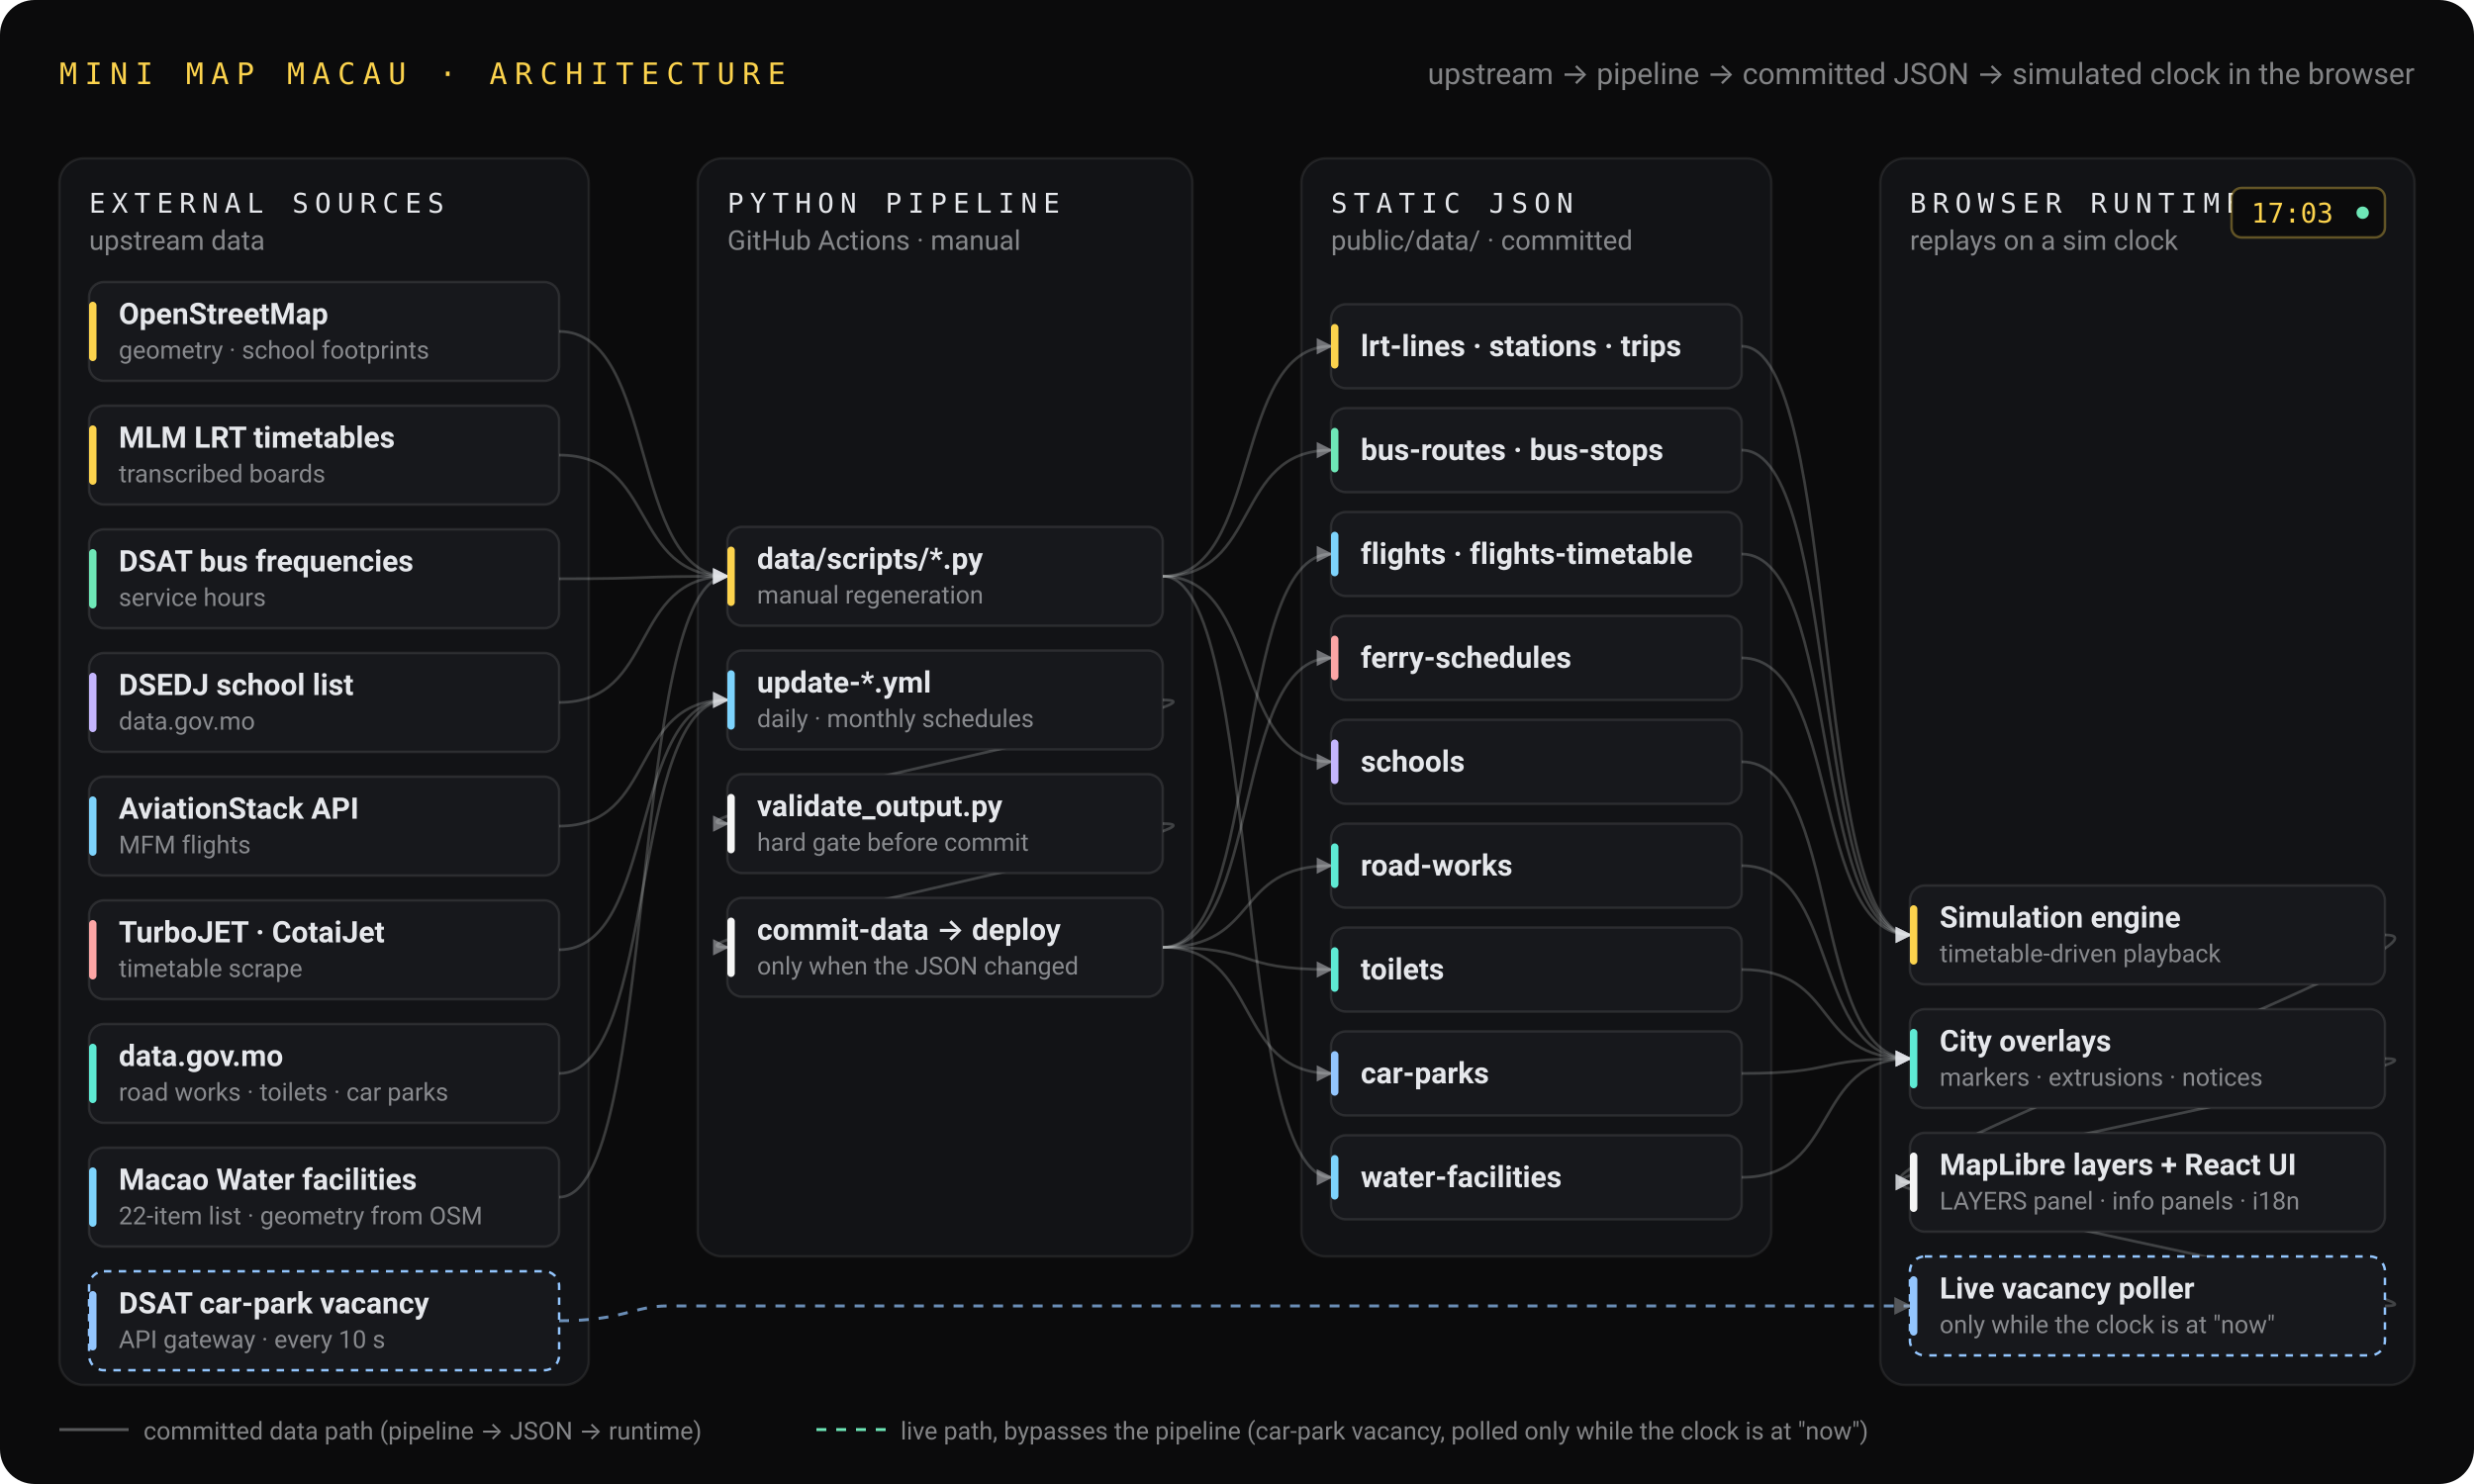
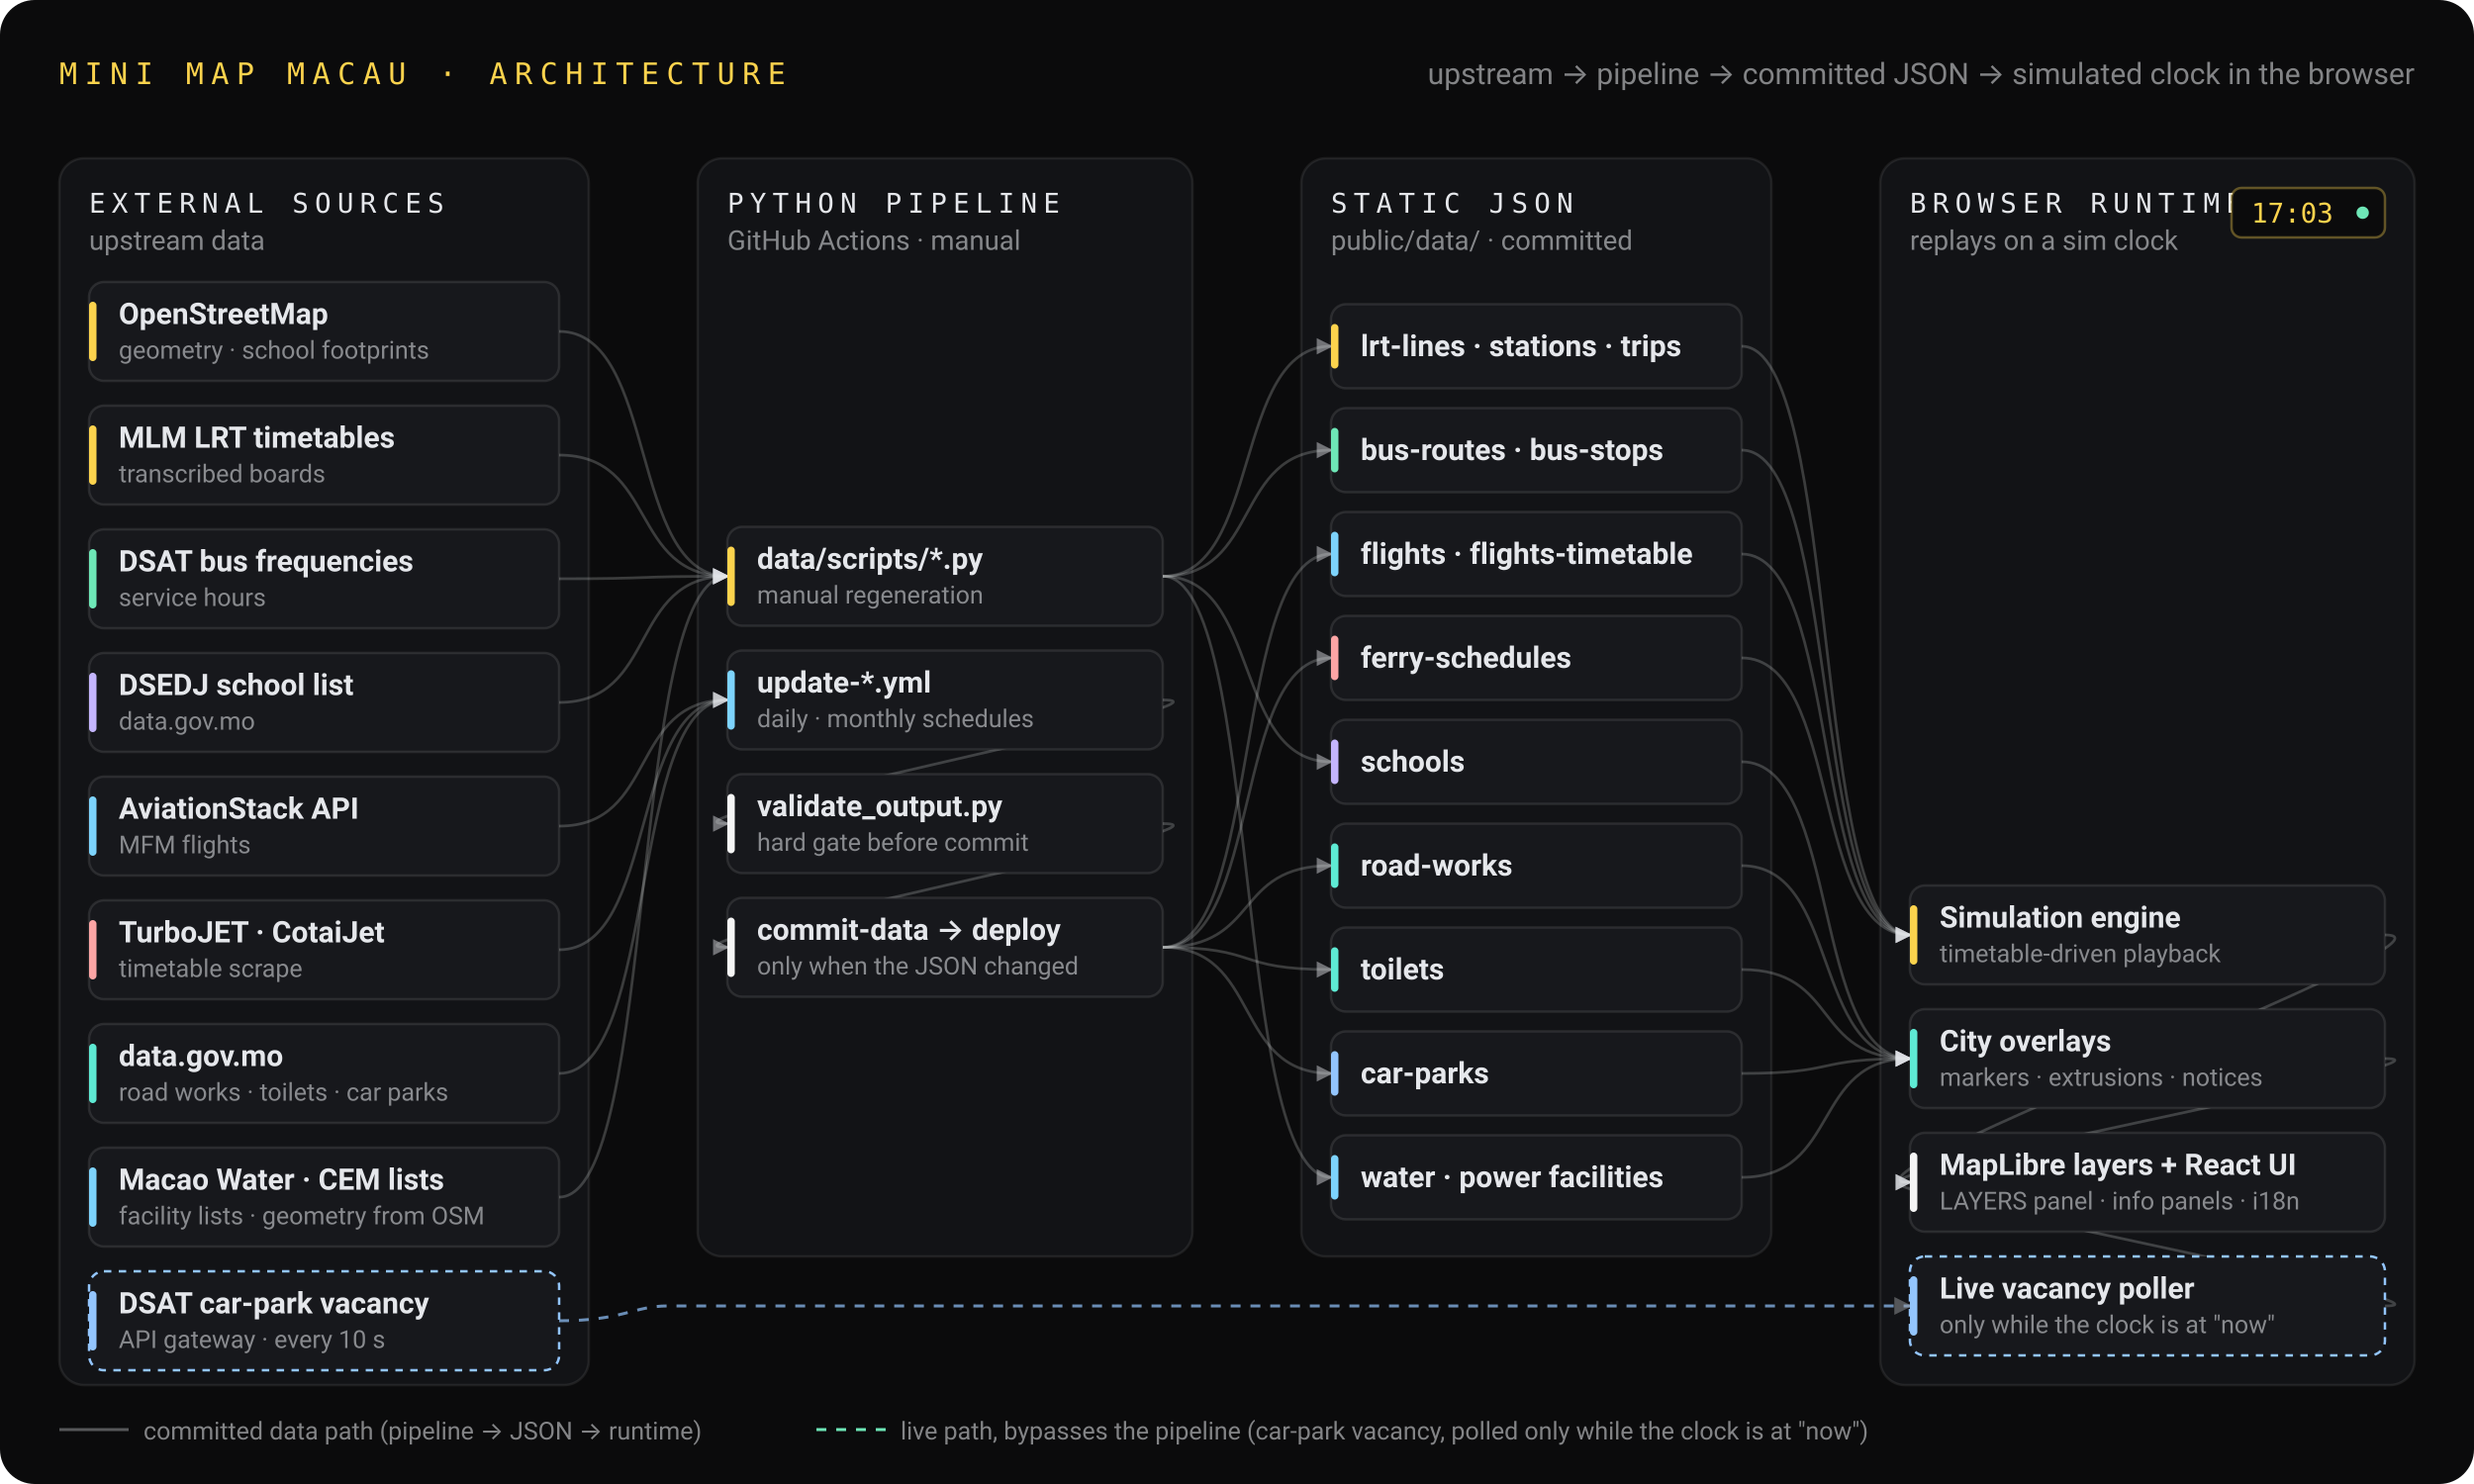
<svg xmlns="http://www.w3.org/2000/svg" viewBox="0 0 1000 600" width="1000" height="600" role="img" aria-labelledby="t d">
  <defs>
    <style>
    .t { font-family: ui-sans-serif, system-ui, -apple-system, 'Segoe UI', Roboto, 'Noto Sans', sans-serif; }
    .m { font-family: ui-monospace, 'JetBrains Mono', SFMono-Regular, Menlo, Consolas, monospace; }
    .pulse { animation: pulse 2.4s ease-in-out infinite; }
    @keyframes pulse { 0%,100% { opacity: .35 } 50% { opacity: 1 } }
    .tick { animation: tick 1s steps(1) infinite; }
    @keyframes tick { 0%,49% { opacity: 1 } 50%,100% { opacity: .25 } }
  </style>
    <marker id="arrow" viewBox="0 0 8 8" refX="7" refY="4" markerWidth="6" markerHeight="6" orient="auto-start-reverse">
      <path d="M0,0 L8,4 L0,8 z" fill="rgba(229,231,235,0.45)" />
    </marker>
  </defs>
  <rect width="1000" height="600" rx="14" fill="#0b0b0c" />
  <text x="24" y="34" class="m" font-size="12" letter-spacing="3" fill="#fcd34d">MINI MAP MACAU · ARCHITECTURE</text>
  <text x="976" y="34" text-anchor="end" class="t" font-size="12" fill="rgba(229,231,235,0.55)">upstream → pipeline → committed JSON → simulated clock in the browser</text>
  <rect x="24" y="64" width="214" height="496" rx="10" fill="#121316" stroke="rgba(255,255,255,0.08)" />
  <text x="36" y="86" class="m" font-size="11" letter-spacing="2.5" fill="#e5e7eb">EXTERNAL SOURCES</text>
  <text x="36" y="101" class="t" font-size="11" fill="rgba(229,231,235,0.55)">upstream data</text>
  <rect x="282" y="64" width="200" height="444" rx="10" fill="#121316" stroke="rgba(255,255,255,0.08)" />
  <text x="294" y="86" class="m" font-size="11" letter-spacing="2.5" fill="#e5e7eb">PYTHON PIPELINE</text>
  <text x="294" y="101" class="t" font-size="11" fill="rgba(229,231,235,0.55)">GitHub Actions · manual</text>
  <rect x="526" y="64" width="190" height="444" rx="10" fill="#121316" stroke="rgba(255,255,255,0.08)" />
  <text x="538" y="86" class="m" font-size="11" letter-spacing="2.5" fill="#e5e7eb">STATIC JSON</text>
  <text x="538" y="101" class="t" font-size="11" fill="rgba(229,231,235,0.55)">public/data/ · committed</text>
  <rect x="760" y="64" width="216" height="496" rx="10" fill="#121316" stroke="rgba(255,255,255,0.08)" />
  <text x="772" y="86" class="m" font-size="11" letter-spacing="2.5" fill="#e5e7eb">BROWSER RUNTIME</text>
  <text x="772" y="101" class="t" font-size="11" fill="rgba(229,231,235,0.55)">replays on a sim clock</text>
  <path id="e0" d="M226,134 C266,134 254,233 294,233" fill="none" stroke="rgba(229,231,235,0.22)" stroke-width="1.1" marker-end="url(#arrow)" />
  <path id="e1" d="M226,184 C266,184 254,233 294,233" fill="none" stroke="rgba(229,231,235,0.22)" stroke-width="1.1" marker-end="url(#arrow)" />
  <path id="e2" d="M226,234 C266,234 254,233 294,233" fill="none" stroke="rgba(229,231,235,0.22)" stroke-width="1.1" marker-end="url(#arrow)" />
  <path id="e3" d="M226,284 C266,284 254,233 294,233" fill="none" stroke="rgba(229,231,235,0.22)" stroke-width="1.1" marker-end="url(#arrow)" />
  <path id="e4" d="M226,484 C266,484 254,233 294,233" fill="none" stroke="rgba(229,231,235,0.22)" stroke-width="1.1" marker-end="url(#arrow)" />
  <path id="e5" d="M226,334 C266,334 254,283 294,283" fill="none" stroke="rgba(229,231,235,0.22)" stroke-width="1.1" marker-end="url(#arrow)" />
  <path id="e6" d="M226,384 C266,384 254,283 294,283" fill="none" stroke="rgba(229,231,235,0.22)" stroke-width="1.1" marker-end="url(#arrow)" />
  <path id="e7" d="M226,434 C266,434 254,283 294,283" fill="none" stroke="rgba(229,231,235,0.22)" stroke-width="1.1" marker-end="url(#arrow)" />
  <path id="e8" d="M470,283 C510,283 254,333 294,333" fill="none" stroke="rgba(229,231,235,0.22)" stroke-width="1.1" marker-end="url(#arrow)" />
  <path id="e9" d="M470,333 C510,333 254,383 294,383" fill="none" stroke="rgba(229,231,235,0.22)" stroke-width="1.1" marker-end="url(#arrow)" />
  <path id="e10" d="M470,233 C510,233 498,140 538,140" fill="none" stroke="rgba(229,231,235,0.22)" stroke-width="1.1" marker-end="url(#arrow)" />
  <path id="e11" d="M470,233 C510,233 498,182 538,182" fill="none" stroke="rgba(229,231,235,0.22)" stroke-width="1.1" marker-end="url(#arrow)" />
  <path id="e12" d="M470,233 C510,233 498,308 538,308" fill="none" stroke="rgba(229,231,235,0.22)" stroke-width="1.1" marker-end="url(#arrow)" />
  <path id="e13" d="M470,233 C510,233 498,476 538,476" fill="none" stroke="rgba(229,231,235,0.22)" stroke-width="1.1" marker-end="url(#arrow)" />
  <path id="e14" d="M470,383 C510,383 498,224 538,224" fill="none" stroke="rgba(229,231,235,0.22)" stroke-width="1.1" marker-end="url(#arrow)" />
  <path id="e15" d="M470,383 C510,383 498,266 538,266" fill="none" stroke="rgba(229,231,235,0.22)" stroke-width="1.1" marker-end="url(#arrow)" />
  <path id="e16" d="M470,383 C510,383 498,350 538,350" fill="none" stroke="rgba(229,231,235,0.22)" stroke-width="1.1" marker-end="url(#arrow)" />
  <path id="e17" d="M470,383 C510,383 498,392 538,392" fill="none" stroke="rgba(229,231,235,0.22)" stroke-width="1.1" marker-end="url(#arrow)" />
  <path id="e18" d="M470,383 C510,383 498,434 538,434" fill="none" stroke="rgba(229,231,235,0.22)" stroke-width="1.1" marker-end="url(#arrow)" />
  <path id="e19" d="M704,140 C744,140 732,378 772,378" fill="none" stroke="rgba(229,231,235,0.22)" stroke-width="1.1" marker-end="url(#arrow)" />
  <path id="e20" d="M704,182 C744,182 732,378 772,378" fill="none" stroke="rgba(229,231,235,0.22)" stroke-width="1.1" marker-end="url(#arrow)" />
  <path id="e21" d="M704,224 C744,224 732,378 772,378" fill="none" stroke="rgba(229,231,235,0.22)" stroke-width="1.1" marker-end="url(#arrow)" />
  <path id="e22" d="M704,266 C744,266 732,378 772,378" fill="none" stroke="rgba(229,231,235,0.22)" stroke-width="1.1" marker-end="url(#arrow)" />
  <path id="e23" d="M704,308 C744,308 732,428 772,428" fill="none" stroke="rgba(229,231,235,0.22)" stroke-width="1.1" marker-end="url(#arrow)" />
  <path id="e24" d="M704,350 C744,350 732,428 772,428" fill="none" stroke="rgba(229,231,235,0.22)" stroke-width="1.1" marker-end="url(#arrow)" />
  <path id="e25" d="M704,392 C744,392 732,428 772,428" fill="none" stroke="rgba(229,231,235,0.22)" stroke-width="1.1" marker-end="url(#arrow)" />
  <path id="e26" d="M704,434 C744,434 732,428 772,428" fill="none" stroke="rgba(229,231,235,0.22)" stroke-width="1.1" marker-end="url(#arrow)" />
  <path id="e27" d="M704,476 C744,476 732,428 772,428" fill="none" stroke="rgba(229,231,235,0.22)" stroke-width="1.1" marker-end="url(#arrow)" />
  <path id="e28" d="M226,534 C252,534 256,528 270,528 L728,528 C742,528 746,528 772,528" fill="none" stroke="#93c5fd" stroke-width="1.2" stroke-dasharray="4 4" opacity="0.7" marker-end="url(#arrow)" />
  <path id="e29" d="M964,378 C1004,378 732,478 772,478" fill="none" stroke="rgba(229,231,235,0.22)" stroke-width="1.1" marker-end="url(#arrow)" />
  <path id="e30" d="M964,428 C1004,428 732,478 772,478" fill="none" stroke="rgba(229,231,235,0.22)" stroke-width="1.1" marker-end="url(#arrow)" />
  <path id="e31" d="M964,528 C1004,528 732,478 772,478" fill="none" stroke="rgba(229,231,235,0.22)" stroke-width="1.1" marker-end="url(#arrow)" />
  <g>
    <rect x="36" y="114" width="190" height="40" rx="6" fill="#17181c" stroke="rgba(255,255,255,0.10)" />
    <rect x="36" y="122" width="3" height="24" rx="1.5" fill="#fcd34d" />
    <text x="48" y="131" class="t" font-size="12" font-weight="600" fill="#e5e7eb">OpenStreetMap</text>
    <text x="48" y="145" class="t" font-size="10" fill="rgba(229,231,235,0.55)">geometry · school footprints</text>
  </g>
  <g>
    <rect x="36" y="164" width="190" height="40" rx="6" fill="#17181c" stroke="rgba(255,255,255,0.10)" />
    <rect x="36" y="172" width="3" height="24" rx="1.5" fill="#fcd34d" />
    <text x="48" y="181" class="t" font-size="12" font-weight="600" fill="#e5e7eb">MLM LRT timetables</text>
    <text x="48" y="195" class="t" font-size="10" fill="rgba(229,231,235,0.55)">transcribed boards</text>
  </g>
  <g>
    <rect x="36" y="214" width="190" height="40" rx="6" fill="#17181c" stroke="rgba(255,255,255,0.10)" />
    <rect x="36" y="222" width="3" height="24" rx="1.5" fill="#6ee7b7" />
    <text x="48" y="231" class="t" font-size="12" font-weight="600" fill="#e5e7eb">DSAT bus frequencies</text>
    <text x="48" y="245" class="t" font-size="10" fill="rgba(229,231,235,0.55)">service hours</text>
  </g>
  <g>
    <rect x="36" y="264" width="190" height="40" rx="6" fill="#17181c" stroke="rgba(255,255,255,0.10)" />
    <rect x="36" y="272" width="3" height="24" rx="1.5" fill="#c4b5fd" />
    <text x="48" y="281" class="t" font-size="12" font-weight="600" fill="#e5e7eb">DSEDJ school list</text>
    <text x="48" y="295" class="t" font-size="10" fill="rgba(229,231,235,0.55)">data.gov.mo</text>
  </g>
  <g>
    <rect x="36" y="314" width="190" height="40" rx="6" fill="#17181c" stroke="rgba(255,255,255,0.10)" />
    <rect x="36" y="322" width="3" height="24" rx="1.5" fill="#7dd3fc" />
    <text x="48" y="331" class="t" font-size="12" font-weight="600" fill="#e5e7eb">AviationStack API</text>
    <text x="48" y="345" class="t" font-size="10" fill="rgba(229,231,235,0.55)">MFM flights</text>
  </g>
  <g>
    <rect x="36" y="364" width="190" height="40" rx="6" fill="#17181c" stroke="rgba(255,255,255,0.10)" />
    <rect x="36" y="372" width="3" height="24" rx="1.5" fill="#fca5a5" />
    <text x="48" y="381" class="t" font-size="12" font-weight="600" fill="#e5e7eb">TurboJET · CotaiJet</text>
    <text x="48" y="395" class="t" font-size="10" fill="rgba(229,231,235,0.55)">timetable scrape</text>
  </g>
  <g>
    <rect x="36" y="414" width="190" height="40" rx="6" fill="#17181c" stroke="rgba(255,255,255,0.10)" />
    <rect x="36" y="422" width="3" height="24" rx="1.5" fill="#5eead4" />
    <text x="48" y="431" class="t" font-size="12" font-weight="600" fill="#e5e7eb">data.gov.mo</text>
    <text x="48" y="445" class="t" font-size="10" fill="rgba(229,231,235,0.55)">road works · toilets · car parks</text>
  </g>
  <g>
    <rect x="36" y="464" width="190" height="40" rx="6" fill="#17181c" stroke="rgba(255,255,255,0.10)" />
    <rect x="36" y="472" width="3" height="24" rx="1.5" fill="#7dd3fc" />
-     <text x="48" y="481" class="t" font-size="12" font-weight="600" fill="#e5e7eb">Macao Water facilities</text>
-     <text x="48" y="495" class="t" font-size="10" fill="rgba(229,231,235,0.55)">22-item list · geometry from OSM</text>
+     <text x="48" y="481" class="t" font-size="12" font-weight="600" fill="#e5e7eb">Macao Water · CEM lists</text>
+     <text x="48" y="495" class="t" font-size="10" fill="rgba(229,231,235,0.55)">facility lists · geometry from OSM</text>
  </g>
  <g>
    <rect x="36" y="514" width="190" height="40" rx="6" fill="#17181c" stroke="#93c5fd" stroke-dasharray="3 3" class="pulse" />
    <rect x="36" y="522" width="3" height="24" rx="1.5" fill="#93c5fd" />
    <text x="48" y="531" class="t" font-size="12" font-weight="600" fill="#e5e7eb">DSAT car-park vacancy</text>
    <text x="48" y="545" class="t" font-size="10" fill="rgba(229,231,235,0.55)">API gateway · every 10 s</text>
  </g>
  <g>
    <rect x="294" y="213" width="176" height="40" rx="6" fill="#17181c" stroke="rgba(255,255,255,0.10)" />
    <rect x="294" y="221" width="3" height="24" rx="1.5" fill="#fcd34d" />
    <text x="306" y="230" class="t" font-size="12" font-weight="600" fill="#e5e7eb">data/scripts/*.py</text>
    <text x="306" y="244" class="t" font-size="10" fill="rgba(229,231,235,0.55)">manual regeneration</text>
  </g>
  <g>
    <rect x="294" y="263" width="176" height="40" rx="6" fill="#17181c" stroke="rgba(255,255,255,0.10)" />
    <rect x="294" y="271" width="3" height="24" rx="1.5" fill="#7dd3fc" />
    <text x="306" y="280" class="t" font-size="12" font-weight="600" fill="#e5e7eb">update-*.yml</text>
    <text x="306" y="294" class="t" font-size="10" fill="rgba(229,231,235,0.55)">daily · monthly schedules</text>
  </g>
  <g>
    <rect x="294" y="313" width="176" height="40" rx="6" fill="#17181c" stroke="rgba(255,255,255,0.10)" />
    <rect x="294" y="321" width="3" height="24" rx="1.5" fill="#f5f5f5" />
    <text x="306" y="330" class="t" font-size="12" font-weight="600" fill="#e5e7eb">validate_output.py</text>
    <text x="306" y="344" class="t" font-size="10" fill="rgba(229,231,235,0.55)">hard gate before commit</text>
  </g>
  <g>
    <rect x="294" y="363" width="176" height="40" rx="6" fill="#17181c" stroke="rgba(255,255,255,0.10)" />
    <rect x="294" y="371" width="3" height="24" rx="1.5" fill="#f5f5f5" />
    <text x="306" y="380" class="t" font-size="12" font-weight="600" fill="#e5e7eb">commit-data → deploy</text>
    <text x="306" y="394" class="t" font-size="10" fill="rgba(229,231,235,0.55)">only when the JSON changed</text>
  </g>
  <g>
    <rect x="538" y="123" width="166" height="34" rx="6" fill="#17181c" stroke="rgba(255,255,255,0.10)" />
    <rect x="538" y="131" width="3" height="18" rx="1.5" fill="#fcd34d" />
    <text x="550" y="144" class="t" font-size="12" font-weight="600" fill="#e5e7eb">lrt-lines · stations · trips</text>
  </g>
  <g>
    <rect x="538" y="165" width="166" height="34" rx="6" fill="#17181c" stroke="rgba(255,255,255,0.10)" />
    <rect x="538" y="173" width="3" height="18" rx="1.5" fill="#6ee7b7" />
    <text x="550" y="186" class="t" font-size="12" font-weight="600" fill="#e5e7eb">bus-routes · bus-stops</text>
  </g>
  <g>
    <rect x="538" y="207" width="166" height="34" rx="6" fill="#17181c" stroke="rgba(255,255,255,0.10)" />
    <rect x="538" y="215" width="3" height="18" rx="1.5" fill="#7dd3fc" />
    <text x="550" y="228" class="t" font-size="12" font-weight="600" fill="#e5e7eb">flights · flights-timetable</text>
  </g>
  <g>
    <rect x="538" y="249" width="166" height="34" rx="6" fill="#17181c" stroke="rgba(255,255,255,0.10)" />
    <rect x="538" y="257" width="3" height="18" rx="1.5" fill="#fca5a5" />
    <text x="550" y="270" class="t" font-size="12" font-weight="600" fill="#e5e7eb">ferry-schedules</text>
  </g>
  <g>
    <rect x="538" y="291" width="166" height="34" rx="6" fill="#17181c" stroke="rgba(255,255,255,0.10)" />
    <rect x="538" y="299" width="3" height="18" rx="1.5" fill="#c4b5fd" />
    <text x="550" y="312" class="t" font-size="12" font-weight="600" fill="#e5e7eb">schools</text>
  </g>
  <g>
    <rect x="538" y="333" width="166" height="34" rx="6" fill="#17181c" stroke="rgba(255,255,255,0.10)" />
    <rect x="538" y="341" width="3" height="18" rx="1.5" fill="#5eead4" />
    <text x="550" y="354" class="t" font-size="12" font-weight="600" fill="#e5e7eb">road-works</text>
  </g>
  <g>
    <rect x="538" y="375" width="166" height="34" rx="6" fill="#17181c" stroke="rgba(255,255,255,0.10)" />
    <rect x="538" y="383" width="3" height="18" rx="1.5" fill="#5eead4" />
    <text x="550" y="396" class="t" font-size="12" font-weight="600" fill="#e5e7eb">toilets</text>
  </g>
  <g>
    <rect x="538" y="417" width="166" height="34" rx="6" fill="#17181c" stroke="rgba(255,255,255,0.10)" />
    <rect x="538" y="425" width="3" height="18" rx="1.5" fill="#93c5fd" />
    <text x="550" y="438" class="t" font-size="12" font-weight="600" fill="#e5e7eb">car-parks</text>
  </g>
  <g>
    <rect x="538" y="459" width="166" height="34" rx="6" fill="#17181c" stroke="rgba(255,255,255,0.10)" />
    <rect x="538" y="467" width="3" height="18" rx="1.5" fill="#7dd3fc" />
-     <text x="550" y="480" class="t" font-size="12" font-weight="600" fill="#e5e7eb">water-facilities</text>
+     <text x="550" y="480" class="t" font-size="12" font-weight="600" fill="#e5e7eb">water · power facilities</text>
  </g>
  <g>
    <rect x="772" y="358" width="192" height="40" rx="6" fill="#17181c" stroke="rgba(255,255,255,0.10)" />
    <rect x="772" y="366" width="3" height="24" rx="1.5" fill="#fcd34d" />
    <text x="784" y="375" class="t" font-size="12" font-weight="600" fill="#e5e7eb">Simulation engine</text>
    <text x="784" y="389" class="t" font-size="10" fill="rgba(229,231,235,0.55)">timetable-driven playback</text>
  </g>
  <g>
    <rect x="772" y="408" width="192" height="40" rx="6" fill="#17181c" stroke="rgba(255,255,255,0.10)" />
    <rect x="772" y="416" width="3" height="24" rx="1.5" fill="#5eead4" />
    <text x="784" y="425" class="t" font-size="12" font-weight="600" fill="#e5e7eb">City overlays</text>
    <text x="784" y="439" class="t" font-size="10" fill="rgba(229,231,235,0.55)">markers · extrusions · notices</text>
  </g>
  <g>
    <rect x="772" y="458" width="192" height="40" rx="6" fill="#17181c" stroke="rgba(255,255,255,0.10)" />
    <rect x="772" y="466" width="3" height="24" rx="1.5" fill="#f5f5f5" />
    <text x="784" y="475" class="t" font-size="12" font-weight="600" fill="#e5e7eb">MapLibre layers + React UI</text>
    <text x="784" y="489" class="t" font-size="10" fill="rgba(229,231,235,0.55)">LAYERS panel · info panels · i18n</text>
  </g>
  <g>
    <rect x="772" y="508" width="192" height="40" rx="6" fill="#17181c" stroke="#93c5fd" stroke-dasharray="3 3" class="pulse" />
    <rect x="772" y="516" width="3" height="24" rx="1.5" fill="#93c5fd" />
    <text x="784" y="525" class="t" font-size="12" font-weight="600" fill="#e5e7eb">Live vacancy poller</text>
    <text x="784" y="539" class="t" font-size="10" fill="rgba(229,231,235,0.55)">only while the clock is at "now"</text>
  </g>
  <circle r="2.6" fill="#fcd34d" opacity="0">
    <animateMotion dur="3.2s" begin="0.00s" repeatCount="indefinite" rotate="auto">
      <mpath href="#e0" />
    </animateMotion>
    <animate attributeName="opacity" values="0;1;1;0" keyTimes="0;0.1;0.85;1" dur="3.2s" begin="0.00s" repeatCount="indefinite" />
  </circle>
  <circle r="2.6" fill="#fcd34d" opacity="0">
    <animateMotion dur="3.2s" begin="0.37s" repeatCount="indefinite" rotate="auto">
      <mpath href="#e1" />
    </animateMotion>
    <animate attributeName="opacity" values="0;1;1;0" keyTimes="0;0.1;0.85;1" dur="3.2s" begin="0.37s" repeatCount="indefinite" />
  </circle>
  <circle r="2.6" fill="#6ee7b7" opacity="0">
    <animateMotion dur="3.2s" begin="0.74s" repeatCount="indefinite" rotate="auto">
      <mpath href="#e2" />
    </animateMotion>
    <animate attributeName="opacity" values="0;1;1;0" keyTimes="0;0.1;0.85;1" dur="3.2s" begin="0.74s" repeatCount="indefinite" />
  </circle>
  <circle r="2.6" fill="#c4b5fd" opacity="0">
    <animateMotion dur="3.2s" begin="1.11s" repeatCount="indefinite" rotate="auto">
      <mpath href="#e3" />
    </animateMotion>
    <animate attributeName="opacity" values="0;1;1;0" keyTimes="0;0.1;0.85;1" dur="3.2s" begin="1.11s" repeatCount="indefinite" />
  </circle>
  <circle r="2.6" fill="#7dd3fc" opacity="0">
    <animateMotion dur="3.2s" begin="1.48s" repeatCount="indefinite" rotate="auto">
      <mpath href="#e4" />
    </animateMotion>
    <animate attributeName="opacity" values="0;1;1;0" keyTimes="0;0.1;0.85;1" dur="3.2s" begin="1.48s" repeatCount="indefinite" />
  </circle>
  <circle r="2.6" fill="#7dd3fc" opacity="0">
    <animateMotion dur="3.2s" begin="1.85s" repeatCount="indefinite" rotate="auto">
      <mpath href="#e5" />
    </animateMotion>
    <animate attributeName="opacity" values="0;1;1;0" keyTimes="0;0.1;0.85;1" dur="3.2s" begin="1.85s" repeatCount="indefinite" />
  </circle>
  <circle r="2.6" fill="#fca5a5" opacity="0">
    <animateMotion dur="3.2s" begin="2.22s" repeatCount="indefinite" rotate="auto">
      <mpath href="#e6" />
    </animateMotion>
    <animate attributeName="opacity" values="0;1;1;0" keyTimes="0;0.1;0.85;1" dur="3.2s" begin="2.22s" repeatCount="indefinite" />
  </circle>
  <circle r="2.6" fill="#5eead4" opacity="0">
    <animateMotion dur="3.2s" begin="2.59s" repeatCount="indefinite" rotate="auto">
      <mpath href="#e7" />
    </animateMotion>
    <animate attributeName="opacity" values="0;1;1;0" keyTimes="0;0.1;0.85;1" dur="3.2s" begin="2.59s" repeatCount="indefinite" />
  </circle>
  <circle r="2.6" fill="#7dd3fc" opacity="0">
    <animateMotion dur="3.2s" begin="2.96s" repeatCount="indefinite" rotate="auto">
      <mpath href="#e8" />
    </animateMotion>
    <animate attributeName="opacity" values="0;1;1;0" keyTimes="0;0.1;0.85;1" dur="3.2s" begin="2.96s" repeatCount="indefinite" />
  </circle>
  <circle r="2.6" fill="#f5f5f5" opacity="0">
    <animateMotion dur="3.2s" begin="0.13s" repeatCount="indefinite" rotate="auto">
      <mpath href="#e9" />
    </animateMotion>
    <animate attributeName="opacity" values="0;1;1;0" keyTimes="0;0.1;0.85;1" dur="3.2s" begin="0.13s" repeatCount="indefinite" />
  </circle>
  <circle r="2.6" fill="#fcd34d" opacity="0">
    <animateMotion dur="3.2s" begin="0.50s" repeatCount="indefinite" rotate="auto">
      <mpath href="#e10" />
    </animateMotion>
    <animate attributeName="opacity" values="0;1;1;0" keyTimes="0;0.1;0.85;1" dur="3.2s" begin="0.50s" repeatCount="indefinite" />
  </circle>
  <circle r="2.6" fill="#fcd34d" opacity="0">
    <animateMotion dur="3.2s" begin="0.87s" repeatCount="indefinite" rotate="auto">
      <mpath href="#e11" />
    </animateMotion>
    <animate attributeName="opacity" values="0;1;1;0" keyTimes="0;0.1;0.85;1" dur="3.2s" begin="0.87s" repeatCount="indefinite" />
  </circle>
  <circle r="2.6" fill="#fcd34d" opacity="0">
    <animateMotion dur="3.2s" begin="1.24s" repeatCount="indefinite" rotate="auto">
      <mpath href="#e12" />
    </animateMotion>
    <animate attributeName="opacity" values="0;1;1;0" keyTimes="0;0.1;0.85;1" dur="3.2s" begin="1.24s" repeatCount="indefinite" />
  </circle>
  <circle r="2.6" fill="#fcd34d" opacity="0">
    <animateMotion dur="3.2s" begin="1.61s" repeatCount="indefinite" rotate="auto">
      <mpath href="#e13" />
    </animateMotion>
    <animate attributeName="opacity" values="0;1;1;0" keyTimes="0;0.1;0.85;1" dur="3.2s" begin="1.61s" repeatCount="indefinite" />
  </circle>
  <circle r="2.6" fill="#f5f5f5" opacity="0">
    <animateMotion dur="3.2s" begin="1.98s" repeatCount="indefinite" rotate="auto">
      <mpath href="#e14" />
    </animateMotion>
    <animate attributeName="opacity" values="0;1;1;0" keyTimes="0;0.1;0.85;1" dur="3.2s" begin="1.98s" repeatCount="indefinite" />
  </circle>
  <circle r="2.6" fill="#f5f5f5" opacity="0">
    <animateMotion dur="3.2s" begin="2.35s" repeatCount="indefinite" rotate="auto">
      <mpath href="#e15" />
    </animateMotion>
    <animate attributeName="opacity" values="0;1;1;0" keyTimes="0;0.1;0.85;1" dur="3.2s" begin="2.35s" repeatCount="indefinite" />
  </circle>
  <circle r="2.6" fill="#f5f5f5" opacity="0">
    <animateMotion dur="3.2s" begin="2.72s" repeatCount="indefinite" rotate="auto">
      <mpath href="#e16" />
    </animateMotion>
    <animate attributeName="opacity" values="0;1;1;0" keyTimes="0;0.1;0.85;1" dur="3.2s" begin="2.72s" repeatCount="indefinite" />
  </circle>
  <circle r="2.6" fill="#f5f5f5" opacity="0">
    <animateMotion dur="3.2s" begin="3.09s" repeatCount="indefinite" rotate="auto">
      <mpath href="#e17" />
    </animateMotion>
    <animate attributeName="opacity" values="0;1;1;0" keyTimes="0;0.1;0.85;1" dur="3.2s" begin="3.09s" repeatCount="indefinite" />
  </circle>
  <circle r="2.6" fill="#f5f5f5" opacity="0">
    <animateMotion dur="3.2s" begin="0.26s" repeatCount="indefinite" rotate="auto">
      <mpath href="#e18" />
    </animateMotion>
    <animate attributeName="opacity" values="0;1;1;0" keyTimes="0;0.1;0.85;1" dur="3.2s" begin="0.26s" repeatCount="indefinite" />
  </circle>
  <circle r="2.6" fill="#fcd34d" opacity="0">
    <animateMotion dur="3.2s" begin="0.63s" repeatCount="indefinite" rotate="auto">
      <mpath href="#e19" />
    </animateMotion>
    <animate attributeName="opacity" values="0;1;1;0" keyTimes="0;0.1;0.85;1" dur="3.2s" begin="0.63s" repeatCount="indefinite" />
  </circle>
  <circle r="2.6" fill="#6ee7b7" opacity="0">
    <animateMotion dur="3.2s" begin="1.00s" repeatCount="indefinite" rotate="auto">
      <mpath href="#e20" />
    </animateMotion>
    <animate attributeName="opacity" values="0;1;1;0" keyTimes="0;0.1;0.85;1" dur="3.2s" begin="1.00s" repeatCount="indefinite" />
  </circle>
  <circle r="2.6" fill="#7dd3fc" opacity="0">
    <animateMotion dur="3.2s" begin="1.37s" repeatCount="indefinite" rotate="auto">
      <mpath href="#e21" />
    </animateMotion>
    <animate attributeName="opacity" values="0;1;1;0" keyTimes="0;0.1;0.85;1" dur="3.2s" begin="1.37s" repeatCount="indefinite" />
  </circle>
  <circle r="2.6" fill="#fca5a5" opacity="0">
    <animateMotion dur="3.2s" begin="1.74s" repeatCount="indefinite" rotate="auto">
      <mpath href="#e22" />
    </animateMotion>
    <animate attributeName="opacity" values="0;1;1;0" keyTimes="0;0.1;0.85;1" dur="3.2s" begin="1.74s" repeatCount="indefinite" />
  </circle>
  <circle r="2.6" fill="#c4b5fd" opacity="0">
    <animateMotion dur="3.2s" begin="2.11s" repeatCount="indefinite" rotate="auto">
      <mpath href="#e23" />
    </animateMotion>
    <animate attributeName="opacity" values="0;1;1;0" keyTimes="0;0.1;0.85;1" dur="3.2s" begin="2.11s" repeatCount="indefinite" />
  </circle>
  <circle r="2.6" fill="#5eead4" opacity="0">
    <animateMotion dur="3.2s" begin="2.48s" repeatCount="indefinite" rotate="auto">
      <mpath href="#e24" />
    </animateMotion>
    <animate attributeName="opacity" values="0;1;1;0" keyTimes="0;0.1;0.85;1" dur="3.2s" begin="2.48s" repeatCount="indefinite" />
  </circle>
  <circle r="2.6" fill="#5eead4" opacity="0">
    <animateMotion dur="3.2s" begin="2.85s" repeatCount="indefinite" rotate="auto">
      <mpath href="#e25" />
    </animateMotion>
    <animate attributeName="opacity" values="0;1;1;0" keyTimes="0;0.1;0.85;1" dur="3.2s" begin="2.85s" repeatCount="indefinite" />
  </circle>
  <circle r="2.6" fill="#93c5fd" opacity="0">
    <animateMotion dur="3.2s" begin="0.02s" repeatCount="indefinite" rotate="auto">
      <mpath href="#e26" />
    </animateMotion>
    <animate attributeName="opacity" values="0;1;1;0" keyTimes="0;0.1;0.85;1" dur="3.2s" begin="0.02s" repeatCount="indefinite" />
  </circle>
  <circle r="2.6" fill="#7dd3fc" opacity="0">
    <animateMotion dur="3.2s" begin="0.39s" repeatCount="indefinite" rotate="auto">
      <mpath href="#e27" />
    </animateMotion>
    <animate attributeName="opacity" values="0;1;1;0" keyTimes="0;0.1;0.85;1" dur="3.2s" begin="0.39s" repeatCount="indefinite" />
  </circle>
  <circle r="3" fill="#93c5fd" opacity="0">
    <animateMotion dur="1.6s" begin="0.76s" repeatCount="indefinite" rotate="auto">
      <mpath href="#e28" />
    </animateMotion>
    <animate attributeName="opacity" values="0;1;1;0" keyTimes="0;0.1;0.85;1" dur="1.6s" begin="0.76s" repeatCount="indefinite" />
  </circle>
  <circle r="2.6" fill="#fcd34d" opacity="0">
    <animateMotion dur="3.2s" begin="1.13s" repeatCount="indefinite" rotate="auto">
      <mpath href="#e29" />
    </animateMotion>
    <animate attributeName="opacity" values="0;1;1;0" keyTimes="0;0.1;0.85;1" dur="3.2s" begin="1.13s" repeatCount="indefinite" />
  </circle>
  <circle r="2.6" fill="#5eead4" opacity="0">
    <animateMotion dur="3.2s" begin="1.50s" repeatCount="indefinite" rotate="auto">
      <mpath href="#e30" />
    </animateMotion>
    <animate attributeName="opacity" values="0;1;1;0" keyTimes="0;0.1;0.85;1" dur="3.2s" begin="1.50s" repeatCount="indefinite" />
  </circle>
  <circle r="2.6" fill="#93c5fd" opacity="0">
    <animateMotion dur="3.2s" begin="1.87s" repeatCount="indefinite" rotate="auto">
      <mpath href="#e31" />
    </animateMotion>
    <animate attributeName="opacity" values="0;1;1;0" keyTimes="0;0.1;0.85;1" dur="3.2s" begin="1.87s" repeatCount="indefinite" />
  </circle>
  <g transform="translate(902, 76)">
    <rect width="62" height="20" rx="4" fill="#0b0b0c" stroke="rgba(252,211,77,0.35)" />
    <text x="8" y="14" class="m" font-size="11" fill="#fcd34d">17<tspan class="tick">:</tspan>03</text>
    <circle cx="53" cy="10" r="2.5" fill="#6ee7b7" class="pulse" />
  </g>
  <g class="t" font-size="10" fill="rgba(229,231,235,0.55)">
    <line x1="24" y1="578" x2="52" y2="578" stroke="rgba(229,231,235,0.35)" stroke-width="1.2" />
    <text x="58" y="582">committed data path (pipeline → JSON → runtime)</text>
    <line x1="330" y1="578" x2="358" y2="578" stroke="#6ee7b7" stroke-width="1.2" stroke-dasharray="4 4" />
    <text x="364" y="582">live path, bypasses the pipeline (car-park vacancy, polled only while the clock is at "now")</text>
  </g>
</svg>
